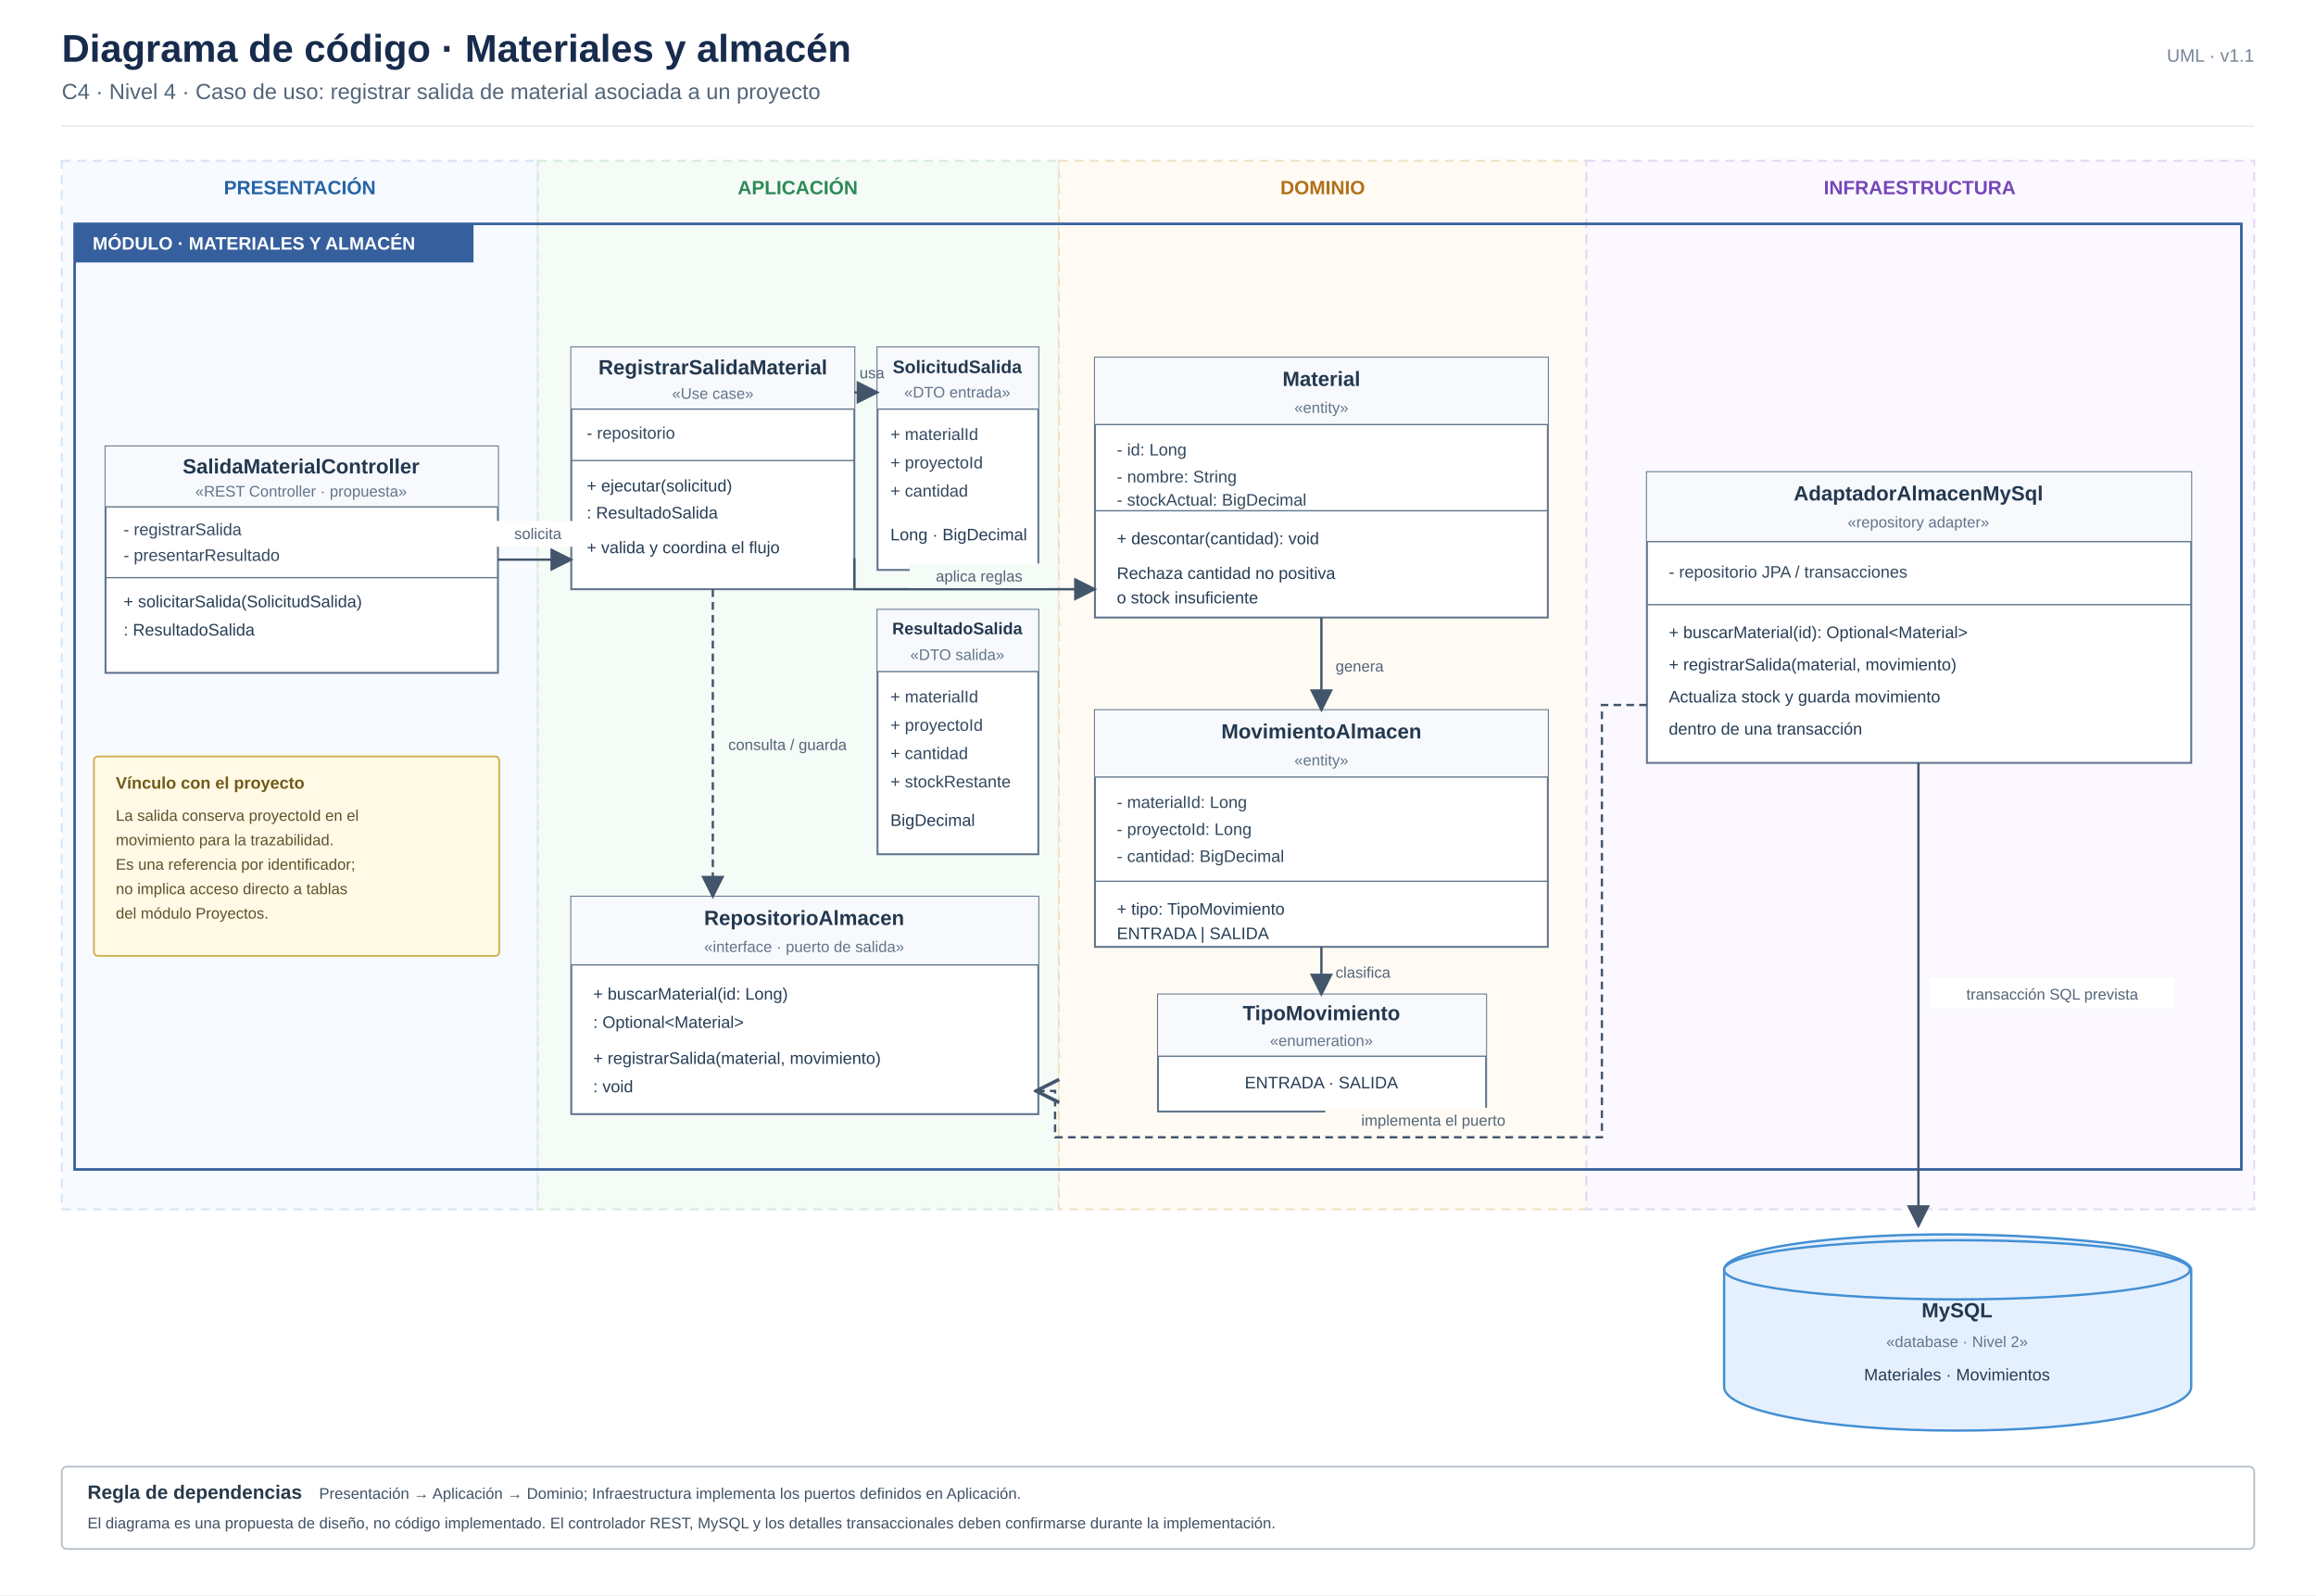
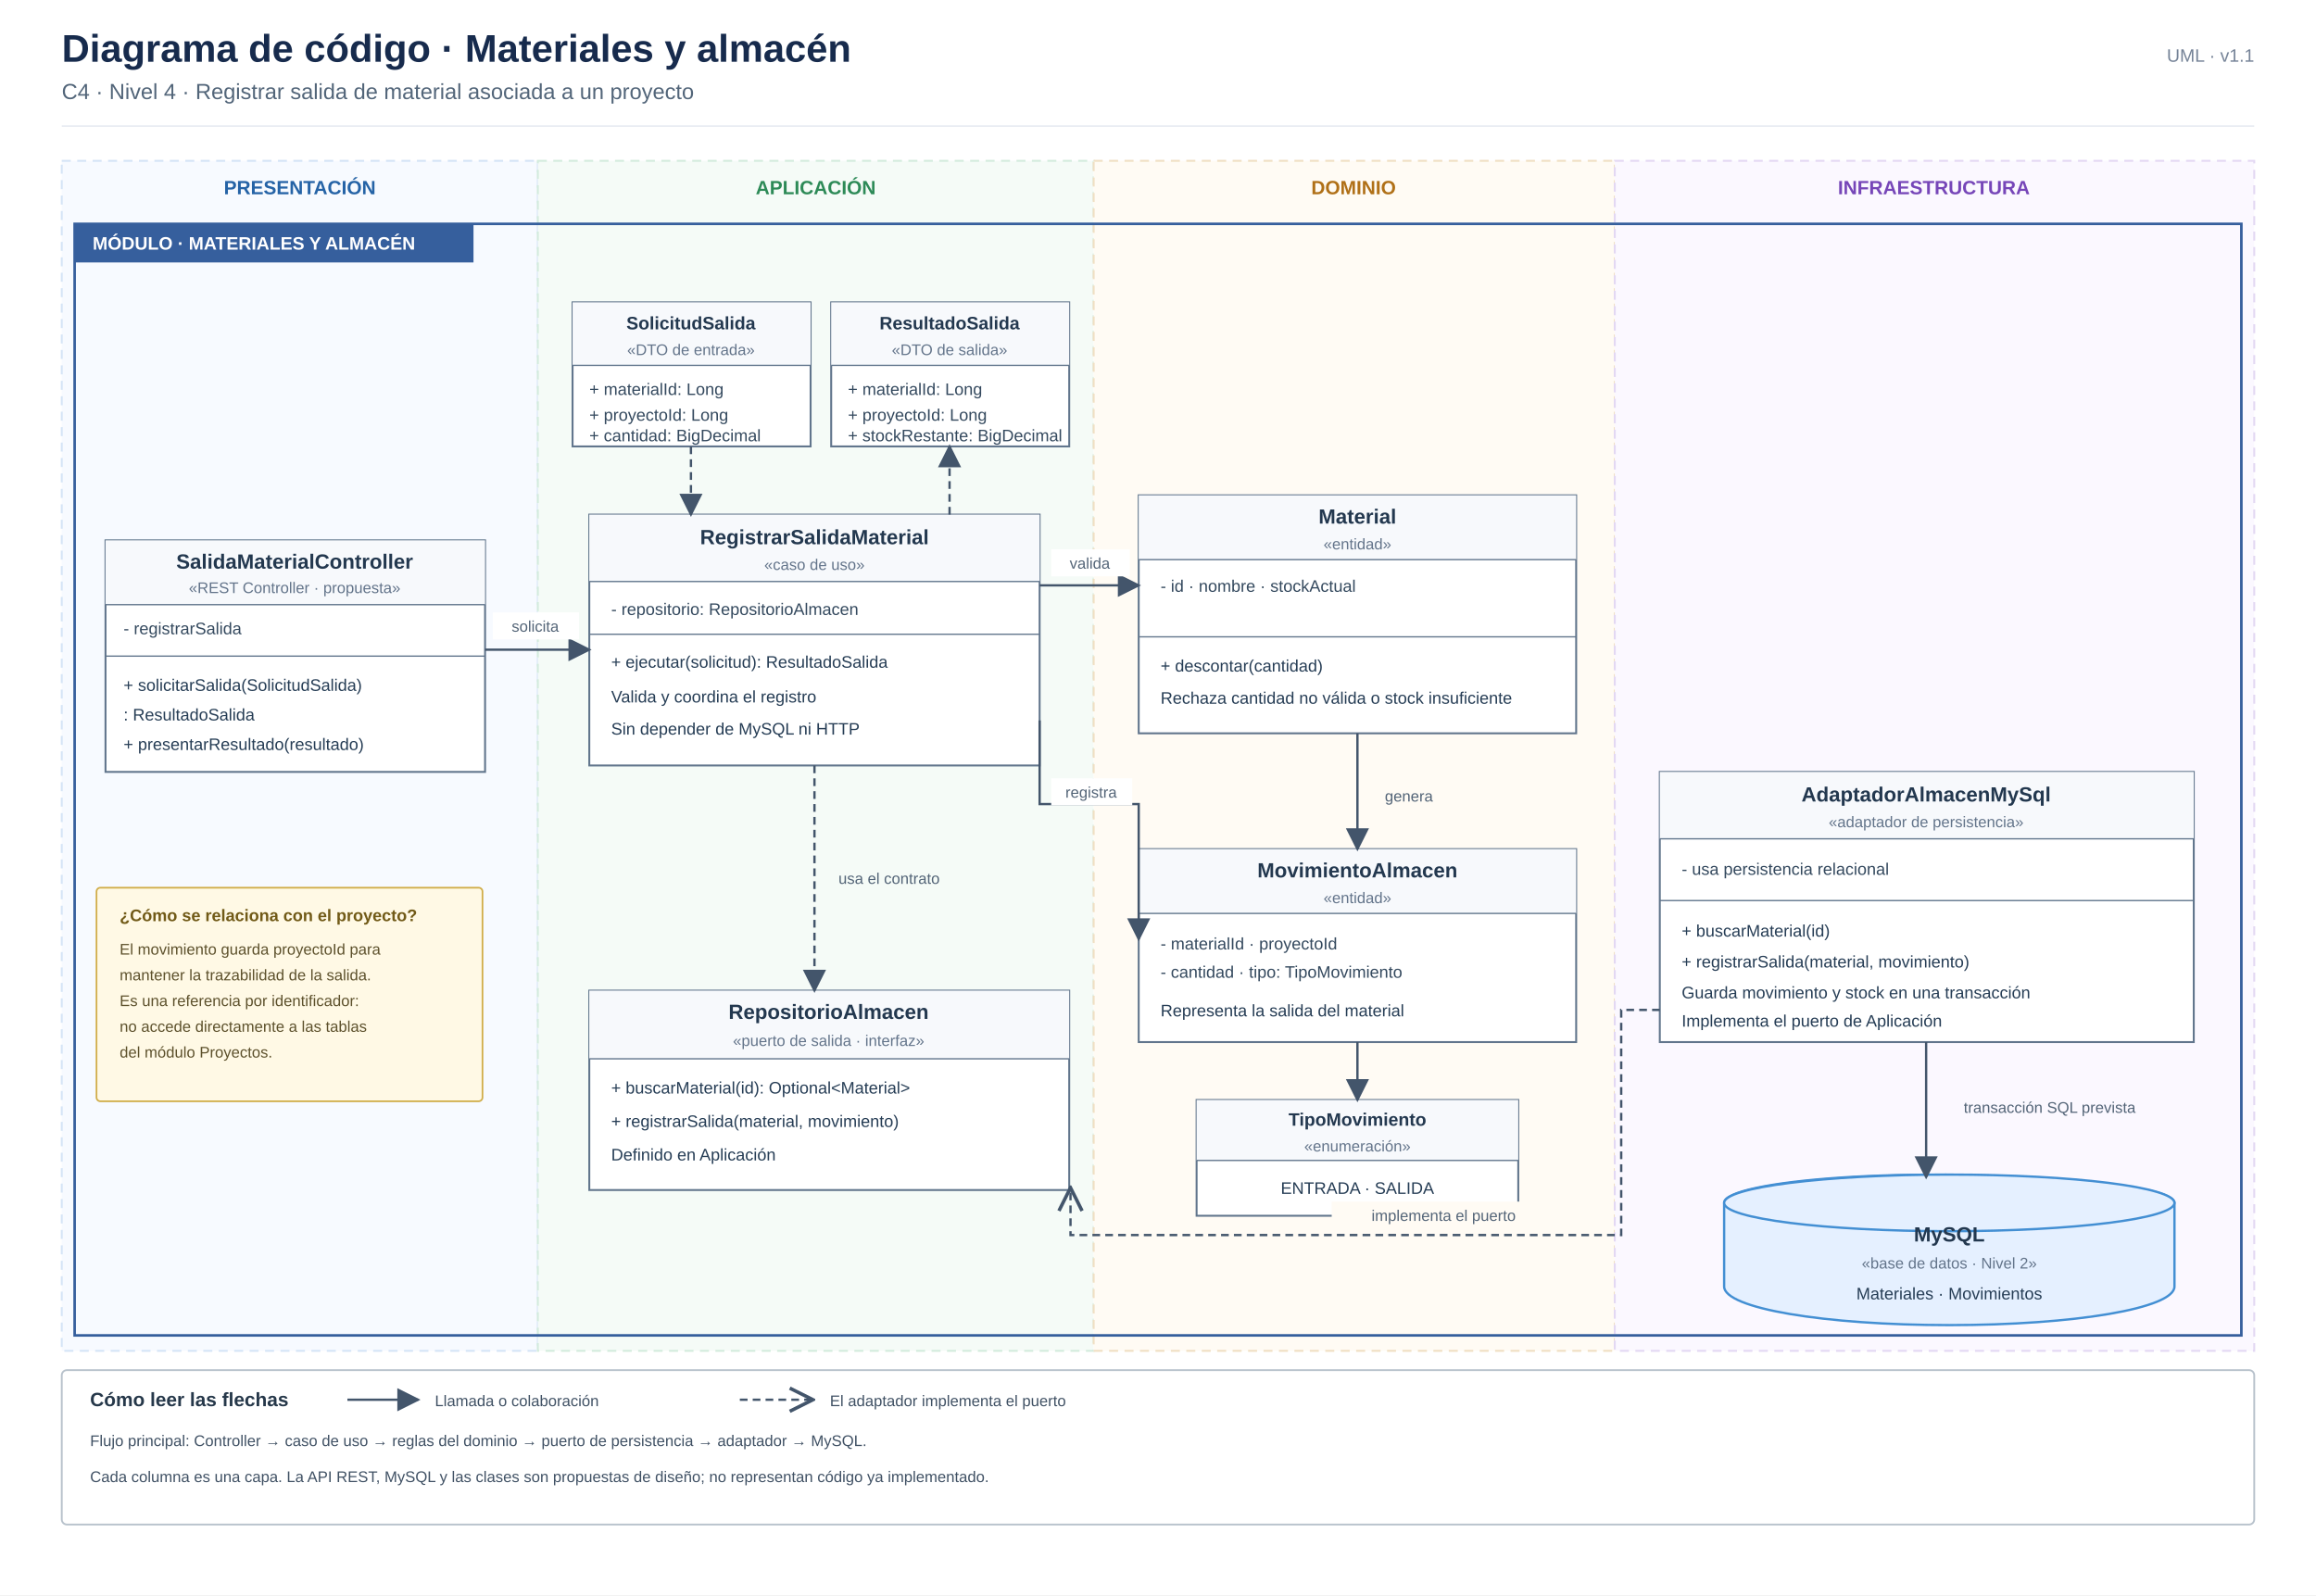
<svg xmlns="http://www.w3.org/2000/svg" width="1800" height="1240" viewBox="0 0 1800 1240" role="img" aria-labelledby="title description">
  <defs>
    <marker id="arrow" markerWidth="12" markerHeight="12" refX="10" refY="6" orient="auto" markerUnits="strokeWidth">
      <path d="M1 1 L11 6 L1 11 Z" fill="#43556B" />
    </marker>
    <marker id="openArrow" markerWidth="12" markerHeight="12" refX="10" refY="6" orient="auto" markerUnits="strokeWidth">
      <path d="M1 1 L11 6 L1 11" fill="none" stroke="#43556B" stroke-width="1.5" />
    </marker>
    <style>
      text { font-family: "Segoe UI", Arial, sans-serif; }
      .title { fill: #172B4D; font-size: 30px; font-weight: 700; }
      .subtitle { fill: #526579; font-size: 17px; }
      .version { fill: #758397; font-size: 14px; }
      .lane { stroke-width: 1.5; stroke-dasharray: 7 5; }
      .lane-title { font-size: 15px; font-weight: 700; text-anchor: middle; }
      .module-boundary { fill: none; stroke: #365F9D; stroke-width: 2; }
      .module-label { fill: #365F9D; }
      .module-label-text { fill: #FFFFFF; font-size: 14px; font-weight: 700; }
      .class-box { fill: #FFFFFF; stroke: #61758C; stroke-width: 1.5; }
      .class-head { fill: #F7F9FC; }
      .class-name { fill: #23384F; font-size: 16px; font-weight: 700; text-anchor: middle; }
      .stereotype { fill: #63748A; font-size: 12px; text-anchor: middle; }
      .attribute { fill: #34495E; font-size: 13px; }
      .operation { fill: #263D55; font-size: 13px; }
      .note { fill: #FFF9E5; stroke: #D0AD49; stroke-width: 1.3; }
      .note-title { fill: #715A17; font-size: 13px; font-weight: 700; }
      .note-copy { fill: #5D512C; font-size: 12px; }
      .association { fill: none; stroke: #43556B; stroke-width: 1.8; marker-end: url(#arrow); }
      .dependency { fill: none; stroke: #43556B; stroke-width: 1.8; stroke-dasharray: 6 4; marker-end: url(#arrow); }
      .implementation { fill: none; stroke: #43556B; stroke-width: 1.8; stroke-dasharray: 6 4; marker-end: url(#openArrow); }
      .relation-label { fill: #536477; font-size: 12px; }
      .panel { fill: #FFFFFF; stroke: #B8C2CC; stroke-width: 1.4; }
      .panel-title { fill: #26384A; font-size: 15px; font-weight: 700; }
      .panel-copy { fill: #405164; font-size: 12px; }
      .db { fill: #E5F0FF; stroke: #438FD3; stroke-width: 1.8; }
    </style>
  </defs>
  <rect width="1800" height="1240" fill="#FFFFFF" />
  <text class="title" x="48" y="48">Diagrama de código · Materiales y almacén</text>
-   <text class="subtitle" x="48" y="77">C4 · Nivel 4 · Caso de uso: registrar salida de material asociada a un proyecto</text>
+   <text class="subtitle" x="48" y="77">C4 · Nivel 4 · Registrar salida de material asociada a un proyecto</text>
  <text class="version" x="1752" y="48" text-anchor="end">UML · v1.1</text>
  <line x1="48" y1="98" x2="1752" y2="98" stroke="#E2E8EF" stroke-width="1" />
-   <rect x="48" y="125" width="370" height="815" fill="#F7FAFF" stroke="#D5E4F6" class="lane" />
-   <rect x="418" y="125" width="405" height="815" fill="#F5FBF7" stroke="#D3EBDD" class="lane" />
-   <rect x="823" y="125" width="410" height="815" fill="#FFFBF4" stroke="#F0DFC3" class="lane" />
-   <rect x="1233" y="125" width="519" height="815" fill="#FBF8FF" stroke="#E3D8F3" class="lane" />
+   <rect x="48" y="125" width="370" height="925" fill="#F7FAFF" stroke="#D5E4F6" class="lane" />
+   <rect x="418" y="125" width="432" height="925" fill="#F5FBF7" stroke="#D3EBDD" class="lane" />
+   <rect x="850" y="125" width="405" height="925" fill="#FFFBF4" stroke="#F0DFC3" class="lane" />
+   <rect x="1255" y="125" width="497" height="925" fill="#FBF8FF" stroke="#E3D8F3" class="lane" />
  <text class="lane-title" x="233" y="151" fill="#2563A6">PRESENTACIÓN</text>
-   <text class="lane-title" x="620" y="151" fill="#2D8A57">APLICACIÓN</text>
-   <text class="lane-title" x="1028" y="151" fill="#B07017">DOMINIO</text>
-   <text class="lane-title" x="1492" y="151" fill="#7646B8">INFRAESTRUCTURA</text>
-   <rect class="module-boundary" x="58" y="174" width="1684" height="735" />
+   <text class="lane-title" x="634" y="151" fill="#2D8A57">APLICACIÓN</text>
+   <text class="lane-title" x="1052" y="151" fill="#B07017">DOMINIO</text>
+   <text class="lane-title" x="1503" y="151" fill="#7646B8">INFRAESTRUCTURA</text>
+   <rect class="module-boundary" x="58" y="174" width="1684" height="864" />
  <rect class="module-label" x="58" y="174" width="310" height="30" />
  <text class="module-label-text" x="72" y="194">MÓDULO · MATERIALES Y ALMACÉN</text>
  <g>
-     <rect class="class-box" x="82" y="347" width="305" height="176" />
-     <rect class="class-head" x="82" y="347" width="305" height="47" />
-     <line x1="82" y1="394" x2="387" y2="394" stroke="#61758C" />
-     <line x1="82" y1="449" x2="387" y2="449" stroke="#61758C" />
-     <text class="class-name" x="234" y="368">SalidaMaterialController</text>
-     <text class="stereotype" x="234" y="386">«REST Controller · propuesta»</text>
-     <text class="attribute" x="96" y="416">- registrarSalida</text>
-     <text class="attribute" x="96" y="436">- presentarResultado</text>
-     <text class="operation" x="96" y="472">+ solicitarSalida(SolicitudSalida)</text>
-     <text class="operation" x="96" y="494">  : ResultadoSalida</text>
+     <rect class="class-box" x="82" y="420" width="295" height="180" />
+     <rect class="class-head" x="82" y="420" width="295" height="50" />
+     <line x1="82" y1="470" x2="377" y2="470" stroke="#61758C" />
+     <line x1="82" y1="510" x2="377" y2="510" stroke="#61758C" />
+     <text class="class-name" x="229" y="442">SalidaMaterialController</text>
+     <text class="stereotype" x="229" y="461">«REST Controller · propuesta»</text>
+     <text class="attribute" x="96" y="493">- registrarSalida</text>
+     <text class="operation" x="96" y="537">+ solicitarSalida(SolicitudSalida)</text>
+     <text class="operation" x="96" y="560">  : ResultadoSalida</text>
+     <text class="operation" x="96" y="583">+ presentarResultado(resultado)</text>
  </g>
  <g>
-     <rect class="class-box" x="444" y="270" width="220" height="188" />
-     <rect class="class-head" x="444" y="270" width="220" height="48" />
-     <line x1="444" y1="318" x2="664" y2="318" stroke="#61758C" />
-     <line x1="444" y1="358" x2="664" y2="358" stroke="#61758C" />
-     <text class="class-name" x="554" y="291">RegistrarSalidaMaterial</text>
-     <text class="stereotype" x="554" y="310">«Use case»</text>
-     <text class="attribute" x="456" y="341">- repositorio</text>
-     <text class="operation" x="456" y="382">+ ejecutar(solicitud)</text>
-     <text class="operation" x="456" y="403">  : ResultadoSalida</text>
-     <text class="operation" x="456" y="430">+ valida y coordina el flujo</text>
+     <rect class="class-box" x="458" y="400" width="350" height="195" />
+     <rect class="class-head" x="458" y="400" width="350" height="52" />
+     <line x1="458" y1="452" x2="808" y2="452" stroke="#61758C" />
+     <line x1="458" y1="493" x2="808" y2="493" stroke="#61758C" />
+     <text class="class-name" x="633" y="423">RegistrarSalidaMaterial</text>
+     <text class="stereotype" x="633" y="443">«caso de uso»</text>
+     <text class="attribute" x="475" y="478">- repositorio: RepositorioAlmacen</text>
+     <text class="operation" x="475" y="519">+ ejecutar(solicitud): ResultadoSalida</text>
+     <text class="operation" x="475" y="546">Valida y coordina el registro</text>
+     <text class="operation" x="475" y="571">Sin depender de MySQL ni HTTP</text>
  </g>
  <g>
-     <rect class="class-box" x="682" y="270" width="125" height="173" />
-     <rect class="class-head" x="682" y="270" width="125" height="48" />
-     <line x1="682" y1="318" x2="807" y2="318" stroke="#61758C" />
-     <text class="class-name" x="744" y="290" style="font-size:14px">SolicitudSalida</text>
-     <text class="stereotype" x="744" y="309">«DTO entrada»</text>
-     <text class="attribute" x="692" y="342">+ materialId</text>
-     <text class="attribute" x="692" y="364">+ proyectoId</text>
-     <text class="attribute" x="692" y="386">+ cantidad</text>
-     <text class="operation" x="692" y="420">Long · BigDecimal</text>
+     <rect class="class-box" x="445" y="235" width="185" height="112" />
+     <rect class="class-head" x="445" y="235" width="185" height="49" />
+     <line x1="445" y1="284" x2="630" y2="284" stroke="#61758C" />
+     <text class="class-name" x="537" y="256" style="font-size:14px">SolicitudSalida</text>
+     <text class="stereotype" x="537" y="276">«DTO de entrada»</text>
+     <text class="attribute" x="458" y="307">+ materialId: Long</text>
+     <text class="attribute" x="458" y="327">+ proyectoId: Long</text>
+     <text class="attribute" x="458" y="343">+ cantidad: BigDecimal</text>
  </g>
  <g>
-     <rect class="class-box" x="682" y="474" width="125" height="190" />
-     <rect class="class-head" x="682" y="474" width="125" height="48" />
-     <line x1="682" y1="522" x2="807" y2="522" stroke="#61758C" />
-     <text class="class-name" x="744" y="493" style="font-size:13px">ResultadoSalida</text>
-     <text class="stereotype" x="744" y="513">«DTO salida»</text>
-     <text class="attribute" x="692" y="546">+ materialId</text>
-     <text class="attribute" x="692" y="568">+ proyectoId</text>
-     <text class="attribute" x="692" y="590">+ cantidad</text>
-     <text class="attribute" x="692" y="612">+ stockRestante</text>
-     <text class="operation" x="692" y="642">BigDecimal</text>
+     <rect class="class-box" x="646" y="235" width="185" height="112" />
+     <rect class="class-head" x="646" y="235" width="185" height="49" />
+     <line x1="646" y1="284" x2="831" y2="284" stroke="#61758C" />
+     <text class="class-name" x="738" y="256" style="font-size:14px">ResultadoSalida</text>
+     <text class="stereotype" x="738" y="276">«DTO de salida»</text>
+     <text class="attribute" x="659" y="307">+ materialId: Long</text>
+     <text class="attribute" x="659" y="327">+ proyectoId: Long</text>
+     <text class="attribute" x="659" y="343">+ stockRestante: BigDecimal</text>
  </g>
  <g>
-     <rect class="class-box" x="444" y="697" width="363" height="169" />
-     <rect class="class-head" x="444" y="697" width="363" height="53" />
-     <line x1="444" y1="750" x2="807" y2="750" stroke="#61758C" />
-     <text class="class-name" x="625" y="719">RepositorioAlmacen</text>
-     <text class="stereotype" x="625" y="740">«interface · puerto de salida»</text>
-     <text class="operation" x="461" y="777">+ buscarMaterial(id: Long)</text>
-     <text class="operation" x="461" y="799">  : Optional&lt;Material&gt;</text>
-     <text class="operation" x="461" y="827">+ registrarSalida(material, movimiento)</text>
-     <text class="operation" x="461" y="849">  : void</text>
+     <rect class="class-box" x="458" y="770" width="373" height="155" />
+     <rect class="class-head" x="458" y="770" width="373" height="53" />
+     <line x1="458" y1="823" x2="831" y2="823" stroke="#61758C" />
+     <text class="class-name" x="644" y="792">RepositorioAlmacen</text>
+     <text class="stereotype" x="644" y="813">«puerto de salida · interfaz»</text>
+     <text class="operation" x="475" y="850">+ buscarMaterial(id): Optional&lt;Material&gt;</text>
+     <text class="operation" x="475" y="876">+ registrarSalida(material, movimiento)</text>
+     <text class="operation" x="475" y="902">Definido en Aplicación</text>
  </g>
  <g>
-     <rect class="class-box" x="851" y="278" width="352" height="202" />
-     <rect class="class-head" x="851" y="278" width="352" height="52" />
-     <line x1="851" y1="330" x2="1203" y2="330" stroke="#61758C" />
-     <line x1="851" y1="397" x2="1203" y2="397" stroke="#61758C" />
-     <text class="class-name" x="1027" y="300">Material</text>
-     <text class="stereotype" x="1027" y="321">«entity»</text>
-     <text class="attribute" x="868" y="354">- id: Long</text>
-     <text class="attribute" x="868" y="375">- nombre: String</text>
-     <text class="attribute" x="868" y="393">- stockActual: BigDecimal</text>
-     <text class="operation" x="868" y="423">+ descontar(cantidad): void</text>
-     <text class="operation" x="868" y="450">  Rechaza cantidad no positiva</text>
-     <text class="operation" x="868" y="469">  o stock insuficiente</text>
+     <rect class="class-box" x="885" y="385" width="340" height="185" />
+     <rect class="class-head" x="885" y="385" width="340" height="50" />
+     <line x1="885" y1="435" x2="1225" y2="435" stroke="#61758C" />
+     <line x1="885" y1="495" x2="1225" y2="495" stroke="#61758C" />
+     <text class="class-name" x="1055" y="407">Material</text>
+     <text class="stereotype" x="1055" y="427">«entidad»</text>
+     <text class="attribute" x="902" y="460">- id · nombre · stockActual</text>
+     <text class="operation" x="902" y="522">+ descontar(cantidad)</text>
+     <text class="operation" x="902" y="547">Rechaza cantidad no válida o stock insuficiente</text>
  </g>
  <g>
-     <rect class="class-box" x="851" y="552" width="352" height="184" />
-     <rect class="class-head" x="851" y="552" width="352" height="52" />
-     <line x1="851" y1="604" x2="1203" y2="604" stroke="#61758C" />
-     <line x1="851" y1="685" x2="1203" y2="685" stroke="#61758C" />
-     <text class="class-name" x="1027" y="574">MovimientoAlmacen</text>
-     <text class="stereotype" x="1027" y="595">«entity»</text>
-     <text class="attribute" x="868" y="628">- materialId: Long</text>
-     <text class="attribute" x="868" y="649">- proyectoId: Long</text>
-     <text class="attribute" x="868" y="670">- cantidad: BigDecimal</text>
-     <text class="operation" x="868" y="711">+ tipo: TipoMovimiento</text>
-     <text class="operation" x="868" y="730">  ENTRADA | SALIDA</text>
+     <rect class="class-box" x="885" y="660" width="340" height="150" />
+     <rect class="class-head" x="885" y="660" width="340" height="50" />
+     <line x1="885" y1="710" x2="1225" y2="710" stroke="#61758C" />
+     <text class="class-name" x="1055" y="682">MovimientoAlmacen</text>
+     <text class="stereotype" x="1055" y="702">«entidad»</text>
+     <text class="attribute" x="902" y="738">- materialId · proyectoId</text>
+     <text class="attribute" x="902" y="760">- cantidad · tipo: TipoMovimiento</text>
+     <text class="operation" x="902" y="790">Representa la salida del material</text>
  </g>
  <g>
-     <rect class="class-box" x="900" y="773" width="255" height="91" />
-     <rect class="class-head" x="900" y="773" width="255" height="48" />
-     <line x1="900" y1="821" x2="1155" y2="821" stroke="#61758C" />
-     <text class="class-name" x="1027" y="793">TipoMovimiento</text>
-     <text class="stereotype" x="1027" y="813">«enumeration»</text>
-     <text class="operation" x="1027" y="846" text-anchor="middle">ENTRADA · SALIDA</text>
+     <rect class="class-box" x="930" y="855" width="250" height="90" />
+     <rect class="class-head" x="930" y="855" width="250" height="47" />
+     <line x1="930" y1="902" x2="1180" y2="902" stroke="#61758C" />
+     <text class="class-name" x="1055" y="875" style="font-size:14px">TipoMovimiento</text>
+     <text class="stereotype" x="1055" y="895">«enumeración»</text>
+     <text class="operation" x="1055" y="928" text-anchor="middle">ENTRADA · SALIDA</text>
  </g>
  <g>
-     <rect class="class-box" x="1280" y="367" width="423" height="226" />
-     <rect class="class-head" x="1280" y="367" width="423" height="54" />
-     <line x1="1280" y1="421" x2="1703" y2="421" stroke="#61758C" />
-     <line x1="1280" y1="470" x2="1703" y2="470" stroke="#61758C" />
-     <text class="class-name" x="1491" y="389">AdaptadorAlmacenMySql</text>
-     <text class="stereotype" x="1491" y="410">«repository adapter»</text>
-     <text class="attribute" x="1297" y="449">- repositorio JPA / transacciones</text>
-     <text class="operation" x="1297" y="496">+ buscarMaterial(id): Optional&lt;Material&gt;</text>
-     <text class="operation" x="1297" y="521">+ registrarSalida(material, movimiento)</text>
-     <text class="operation" x="1297" y="546">  Actualiza stock y guarda movimiento</text>
-     <text class="operation" x="1297" y="571">  dentro de una transacción</text>
+     <rect class="class-box" x="1290" y="600" width="415" height="210" />
+     <rect class="class-head" x="1290" y="600" width="415" height="52" />
+     <line x1="1290" y1="652" x2="1705" y2="652" stroke="#61758C" />
+     <line x1="1290" y1="700" x2="1705" y2="700" stroke="#61758C" />
+     <text class="class-name" x="1497" y="623">AdaptadorAlmacenMySql</text>
+     <text class="stereotype" x="1497" y="643">«adaptador de persistencia»</text>
+     <text class="attribute" x="1307" y="680">- usa persistencia relacional</text>
+     <text class="operation" x="1307" y="728">+ buscarMaterial(id)</text>
+     <text class="operation" x="1307" y="752">+ registrarSalida(material, movimiento)</text>
+     <text class="operation" x="1307" y="776">Guarda movimiento y stock en una transacción</text>
+     <text class="operation" x="1307" y="798">Implementa el puerto de Aplicación</text>
  </g>
  <g>
-     <path class="db" d="M1340 987 C1340 966 1488 950 1636 966 C1680 971 1703 980 1703 987 V1078 C1703 1097 1622 1112 1521 1112 C1420 1112 1340 1097 1340 1078 Z" />
-     <ellipse class="db" cx="1521" cy="987" rx="181" ry="23" />
-     <text class="class-name" x="1521" y="1024">MySQL</text>
-     <text class="stereotype" x="1521" y="1047">«database · Nivel 2»</text>
-     <text class="operation" x="1521" y="1073" text-anchor="middle">Materiales · Movimientos</text>
+     <path class="db" d="M1340 935 C1340 918 1485 905 1625 919 C1670 923 1690 929 1690 935 V1000 C1690 1017 1612 1030 1515 1030 C1418 1030 1340 1017 1340 1000 Z" />
+     <ellipse class="db" cx="1515" cy="935" rx="175" ry="22" />
+     <text class="class-name" x="1515" y="965">MySQL</text>
+     <text class="stereotype" x="1515" y="986">«base de datos · Nivel 2»</text>
+     <text class="operation" x="1515" y="1010" text-anchor="middle">Materiales · Movimientos</text>
  </g>
-   <path class="association" d="M387 435 H444" />
-   <rect x="385" y="405" width="66" height="20" fill="#FFFFFF" />
-   <text class="relation-label" x="418" y="419" text-anchor="middle">solicita</text>
-   <path class="dependency" d="M664 305 H682" />
-   <text class="relation-label" x="668" y="294">usa</text>
-   <path class="dependency" d="M554 458 V697" />
-   <rect x="559" y="568" width="80" height="20" fill="#F5FBF7" />
-   <text class="relation-label" x="566" y="583">consulta / guarda</text>
-   <path class="association" d="M664 434 V458 H851" />
-   <rect x="707" y="438" width="108" height="19" fill="#F5FBF7" />
-   <text class="relation-label" x="761" y="452" text-anchor="middle">aplica reglas</text>
-   <path class="association" d="M1027 480 V552" />
-   <text class="relation-label" x="1038" y="522">genera</text>
-   <path class="association" d="M1027 736 V773" />
-   <text class="relation-label" x="1038" y="760">clasifica</text>
-   <path class="implementation" d="M1280 548 H1245 V884 H820 V848 H807" />
-   <rect x="1030" y="861" width="167" height="20" fill="#FFFBF4" />
-   <text class="relation-label" x="1114" y="875" text-anchor="middle">implementa el puerto</text>
-   <path class="association" d="M1491 593 V953" />
-   <rect x="1500" y="760" width="190" height="24" fill="#FFFFFF" />
-   <text class="relation-label" x="1595" y="777" text-anchor="middle">transacción SQL prevista</text>
-   <rect class="note" x="73" y="588" width="315" height="155" rx="3" />
-   <text class="note-title" x="90" y="613">Vínculo con el proyecto</text>
-   <text class="note-copy" x="90" y="638">
-     <tspan x="90">La salida conserva proyectoId en el</tspan>
-     <tspan x="90" dy="19">movimiento para la trazabilidad.</tspan>
-     <tspan x="90" dy="19">Es una referencia por identificador;</tspan>
-     <tspan x="90" dy="19">no implica acceso directo a tablas</tspan>
-     <tspan x="90" dy="19">del módulo Proyectos.</tspan>
+   <path class="association" d="M377 505 H458" />
+   <rect x="383" y="476" width="67" height="21" fill="#FFFFFF" />
+   <text class="relation-label" x="416" y="491" text-anchor="middle">solicita</text>
+   <path class="dependency" d="M537 347 V400" />
+   <path class="dependency" d="M738 400 V347" />
+   <path class="association" d="M808 455 H885" />
+   <rect x="817" y="427" width="61" height="21" fill="#FFFFFF" />
+   <text class="relation-label" x="847" y="442" text-anchor="middle">valida</text>
+   <path class="association" d="M808 560 V625 H885 V730" />
+   <rect x="817" y="605" width="63" height="21" fill="#FFFFFF" />
+   <text class="relation-label" x="848" y="620" text-anchor="middle">registra</text>
+   <path class="dependency" d="M633 595 V770" />
+   <rect x="641" y="672" width="100" height="21" fill="#F5FBF7" />
+   <text class="relation-label" x="691" y="687" text-anchor="middle">usa el contrato</text>
+   <path class="association" d="M1055 570 V660" />
+   <rect x="1063" y="608" width="65" height="21" fill="#FFFBF4" />
+   <text class="relation-label" x="1095" y="623" text-anchor="middle">genera</text>
+   <path class="association" d="M1055 810 V855" />
+   <path class="implementation" d="M1290 785 H1260 V960 H832 V925" />
+   <rect x="1035" y="934" width="174" height="21" fill="#FFFBF4" />
+   <text class="relation-label" x="1122" y="949" text-anchor="middle">implementa el puerto</text>
+   <path class="association" d="M1497 810 V915" />
+   <rect x="1506" y="850" width="174" height="21" fill="#FBF8FF" />
+   <text class="relation-label" x="1593" y="865" text-anchor="middle">transacción SQL prevista</text>
+   <rect class="note" x="75" y="690" width="300" height="166" rx="3" />
+   <text class="note-title" x="93" y="716">¿Cómo se relaciona con el proyecto?</text>
+   <text class="note-copy" x="93" y="742">
+     <tspan x="93">El movimiento guarda proyectoId para</tspan>
+     <tspan x="93" dy="20">mantener la trazabilidad de la salida.</tspan>
+     <tspan x="93" dy="20">Es una referencia por identificador:</tspan>
+     <tspan x="93" dy="20">no accede directamente a las tablas</tspan>
+     <tspan x="93" dy="20">del módulo Proyectos.</tspan>
  </text>
-   <rect class="panel" x="48" y="1140" width="1704" height="64" rx="4" />
-   <text class="panel-title" x="68" y="1165">Regla de dependencias</text>
-   <text class="panel-copy" x="248" y="1165">Presentación → Aplicación → Dominio; Infraestructura implementa los puertos definidos en Aplicación.</text>
-   <text class="panel-copy" x="68" y="1188">El diagrama es una propuesta de diseño, no código implementado. El controlador REST, MySQL y los detalles transaccionales deben confirmarse durante la implementación.</text>
+   <rect class="panel" x="48" y="1065" width="1704" height="120" rx="4" />
+   <text class="panel-title" x="70" y="1093">Cómo leer las flechas</text>
+   <line x1="270" y1="1088" x2="325" y2="1088" class="association" />
+   <text class="panel-copy" x="338" y="1093">Llamada o colaboración</text>
+   <line x1="575" y1="1088" x2="630" y2="1088" class="implementation" />
+   <text class="panel-copy" x="645" y="1093">El adaptador implementa el puerto</text>
+   <text class="panel-copy" x="70" y="1124">Flujo principal: Controller → caso de uso → reglas del dominio → puerto de persistencia → adaptador → MySQL.</text>
+   <text class="panel-copy" x="70" y="1152">Cada columna es una capa. La API REST, MySQL y las clases son propuestas de diseño; no representan código ya implementado.</text>
</svg>
